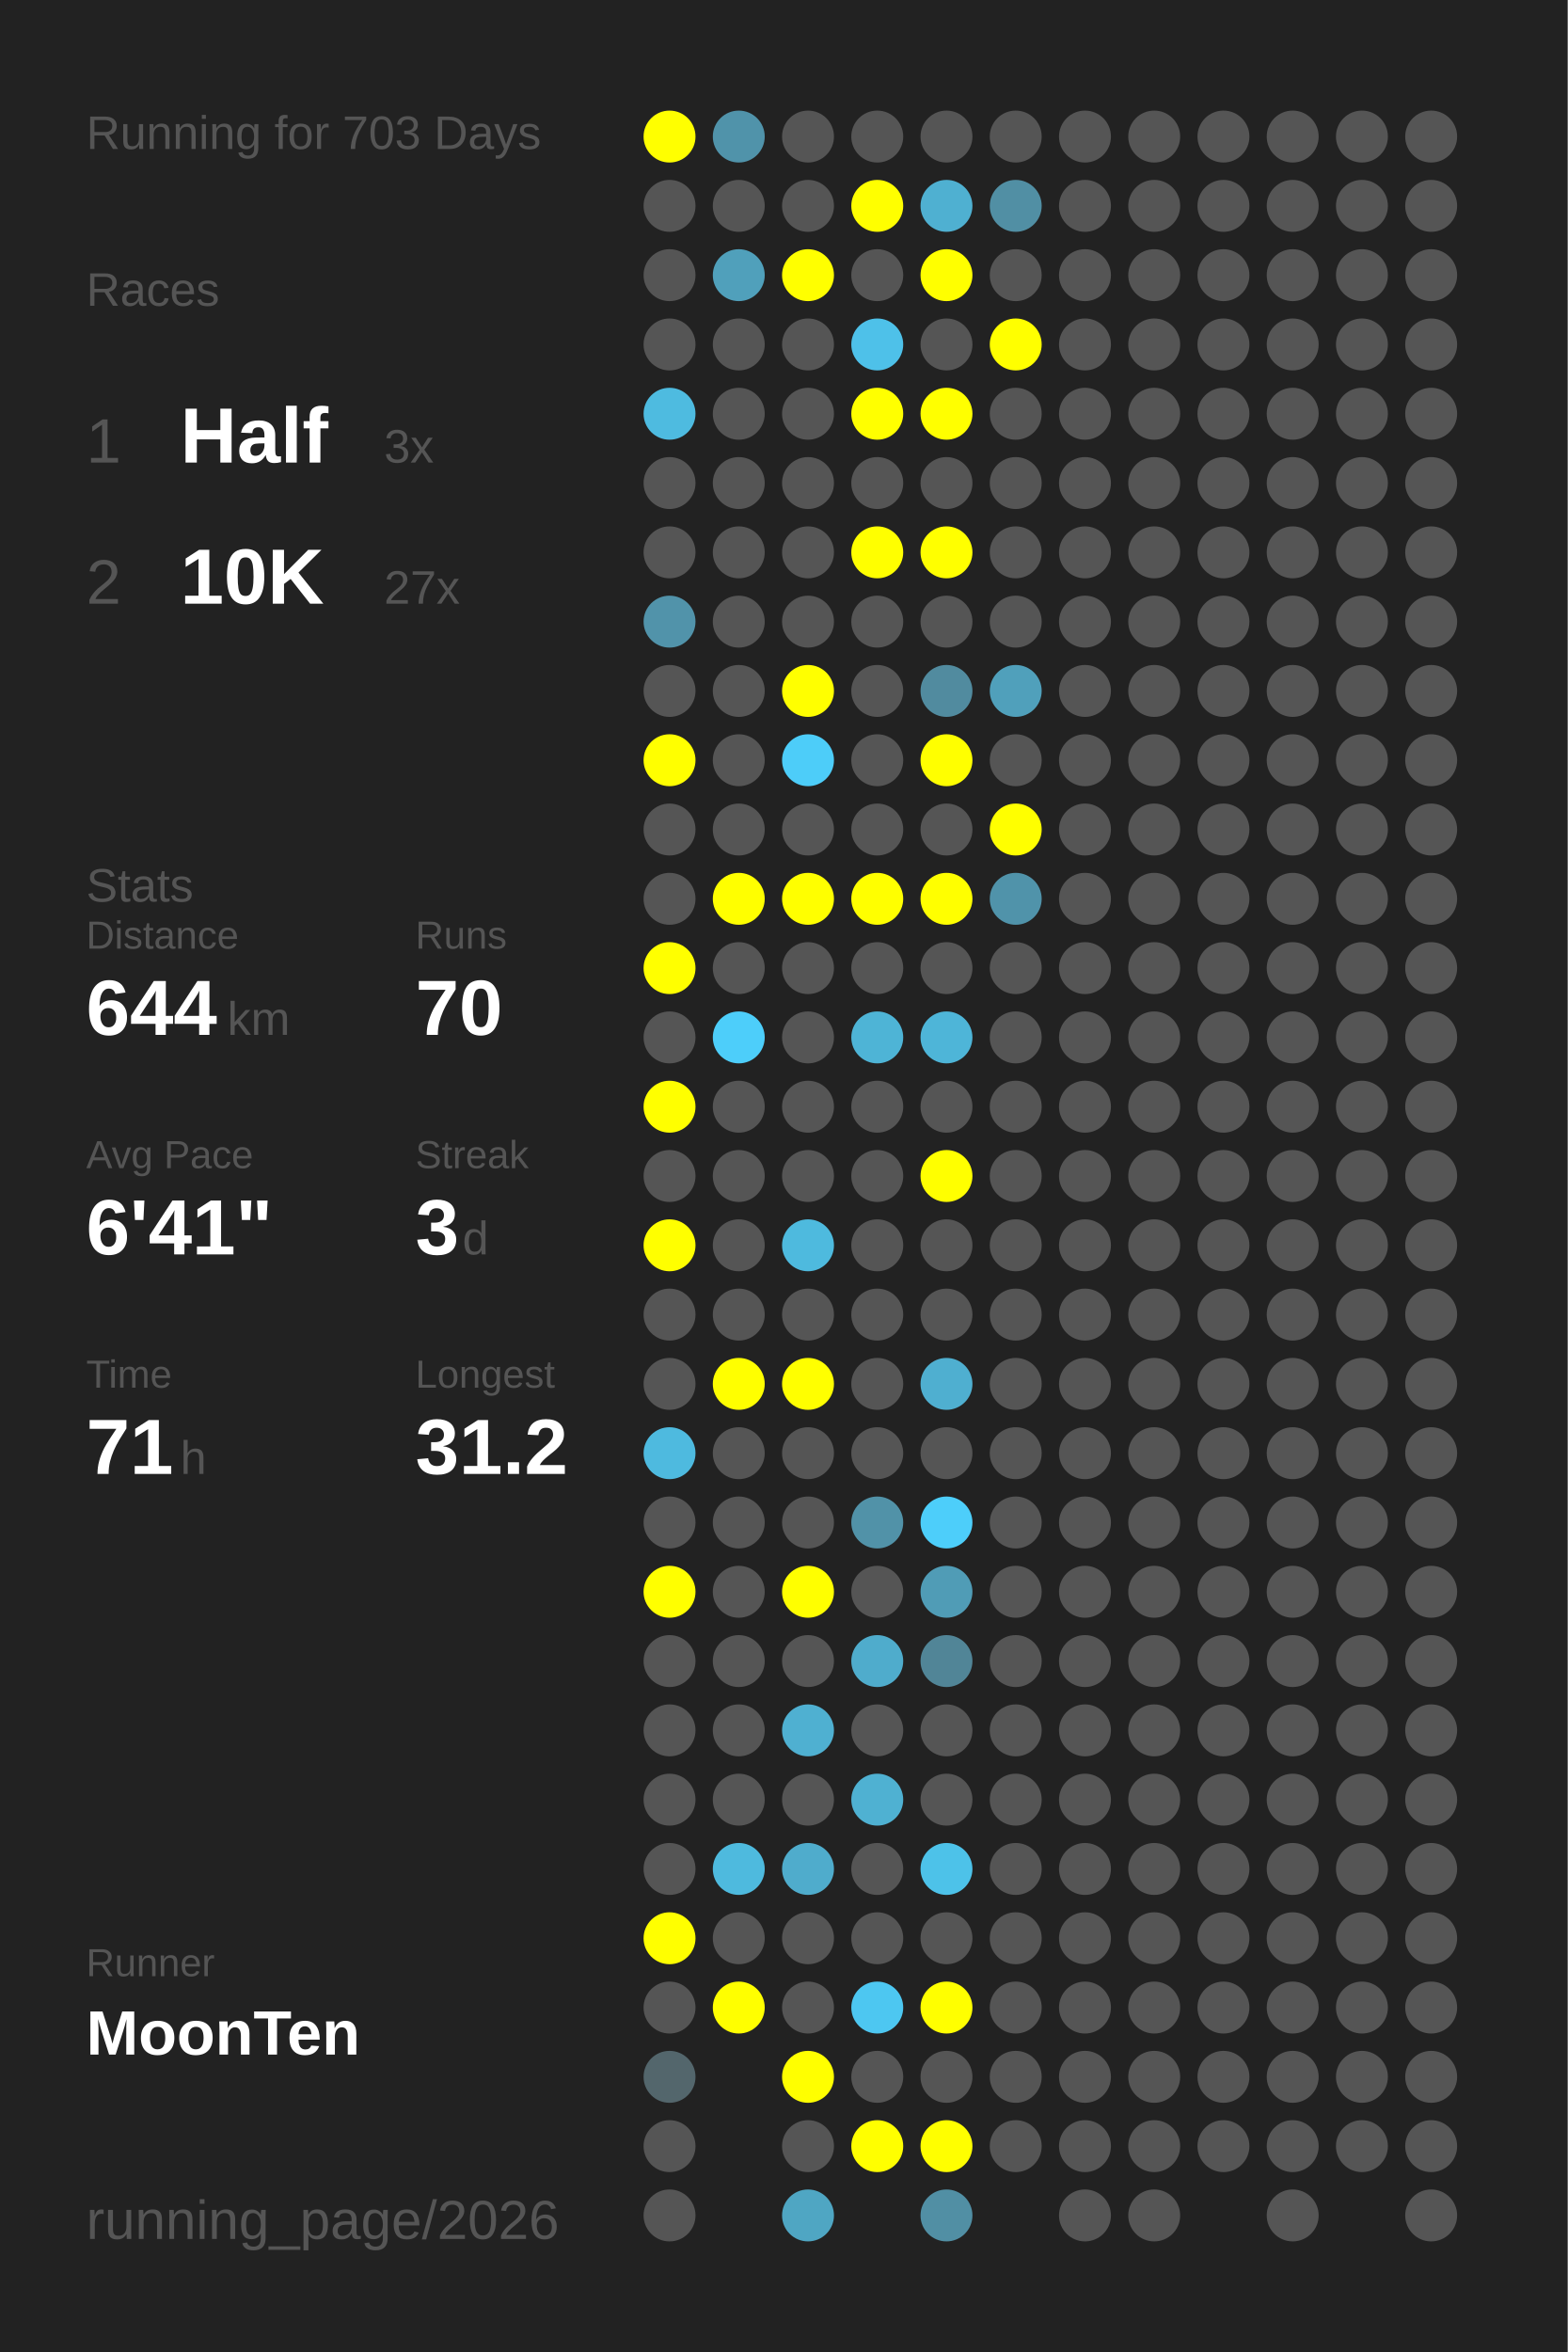
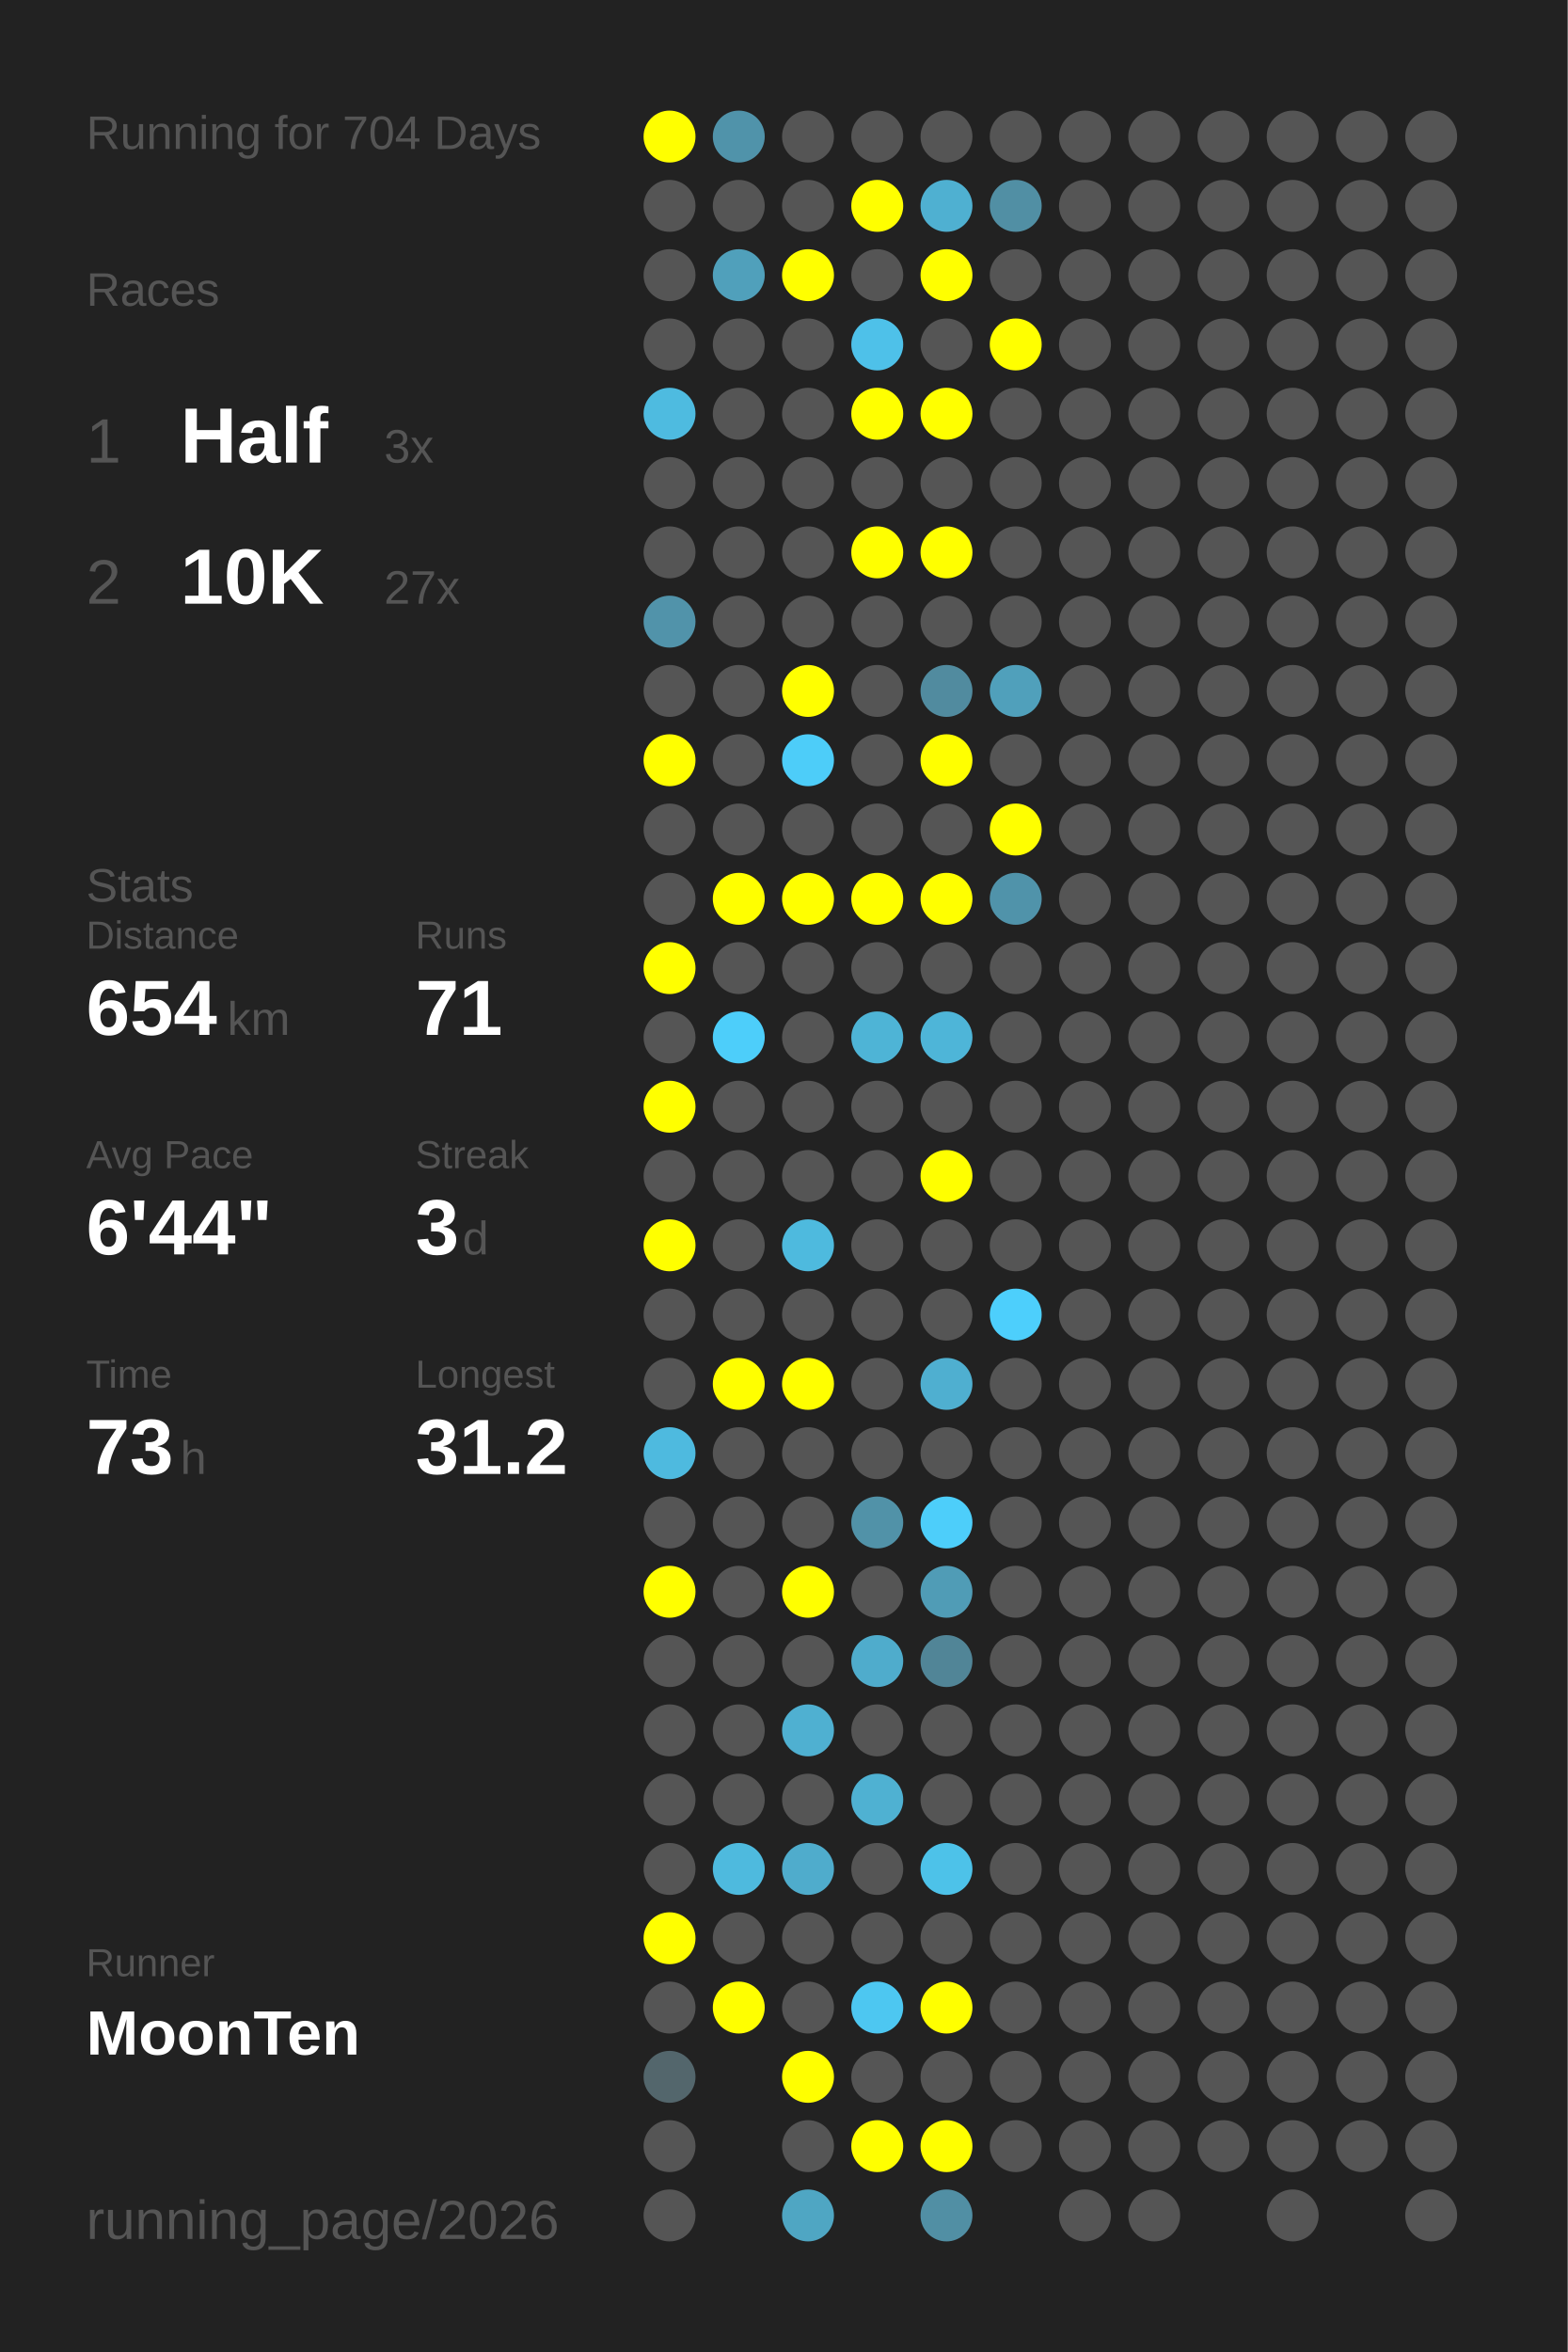
<svg xmlns="http://www.w3.org/2000/svg" baseProfile="full" height="300mm" version="1.1" viewBox="0,0,200,300" width="200mm">
  <defs />
  <rect fill="#222222" height="300" width="200" x="0" y="0" />
-   <text fill="#555555" style="font-size:6px; font-family:Arial;" x="11" y="19">Running for 703 Days</text>
+   <text fill="#555555" style="font-size:6px; font-family:Arial;" x="11" y="19">Running for 704 Days</text>
  <text fill="#555555" style="font-size:6px; font-family:Arial;" x="11" y="39">Races</text>
  <text fill="#555555" style="font-size:8px; font-family:Arial;" x="11" y="59">1</text>
  <text fill="#FFFFFF" style="font-size:10px; font-family:Arial; font-weight:bold;" x="23" y="59">Half</text>
  <text fill="#555555" style="font-size:6px; font-family:Arial;" x="49" y="59">3x</text>
  <text fill="#555555" style="font-size:8px; font-family:Arial;" x="11" y="77">2</text>
  <text fill="#FFFFFF" style="font-size:10px; font-family:Arial; font-weight:bold;" x="23" y="77">10K</text>
  <text fill="#555555" style="font-size:6px; font-family:Arial;" x="49" y="77">27x</text>
  <text fill="#555555" style="font-size:6px; font-family:Arial;" x="11" y="115">Stats</text>
  <text fill="#555555" style="font-size:5px; font-family:Arial;" x="11" y="121">Distance</text>
-   <text fill="#FFFFFF" style="font-size:10px; font-family:Arial; font-weight:bold;" x="11" y="132">644</text>
+   <text fill="#FFFFFF" style="font-size:10px; font-family:Arial; font-weight:bold;" x="11" y="132">654</text>
  <text fill="#555555" style="font-size:6px; font-family:Arial;" x="29" y="132">km</text>
  <text fill="#555555" style="font-size:5px; font-family:Arial;" x="53" y="121">Runs</text>
-   <text fill="#FFFFFF" style="font-size:10px; font-family:Arial; font-weight:bold;" x="53" y="132">70</text>
+   <text fill="#FFFFFF" style="font-size:10px; font-family:Arial; font-weight:bold;" x="53" y="132">71</text>
  <text fill="#555555" style="font-size:5px; font-family:Arial;" x="11" y="149">Avg Pace</text>
-   <text fill="#FFFFFF" style="font-size:10px; font-family:Arial; font-weight:bold;" x="11" y="160">6'41"</text>
+   <text fill="#FFFFFF" style="font-size:10px; font-family:Arial; font-weight:bold;" x="11" y="160">6'44"</text>
  <text fill="#555555" style="font-size:5px; font-family:Arial;" x="53" y="149">Streak</text>
  <text fill="#FFFFFF" style="font-size:10px; font-family:Arial; font-weight:bold;" x="53" y="160">3</text>
  <text fill="#555555" style="font-size:6px; font-family:Arial;" x="59" y="160">d</text>
  <text fill="#555555" style="font-size:5px; font-family:Arial;" x="11" y="177">Time</text>
-   <text fill="#FFFFFF" style="font-size:10px; font-family:Arial; font-weight:bold;" x="11" y="188">71</text>
+   <text fill="#FFFFFF" style="font-size:10px; font-family:Arial; font-weight:bold;" x="11" y="188">73</text>
  <text fill="#555555" style="font-size:6px; font-family:Arial;" x="23" y="188">h</text>
  <text fill="#555555" style="font-size:5px; font-family:Arial;" x="53" y="177">Longest</text>
  <text fill="#FFFFFF" style="font-size:10px; font-family:Arial; font-weight:bold;" x="53" y="188">31.2</text>
  <text fill="#555555" style="font-size:5px; font-family:Arial;" x="11" y="252.065">Runner</text>
  <text fill="#FFFFFF" style="font-size:8px; font-family:Arial; font-weight:bold;" x="11" y="262.065">MoonTen</text>
  <text fill="#555555" style="font-size:7px; font-family:Arial;" x="11" y="285.581">running_page/2026</text>
  <circle cx="85.417" cy="17.419" fill="#FFFF00" r="3.312" />
  <circle cx="85.417" cy="26.258" fill="#555555" r="3.312" />
  <circle cx="85.417" cy="35.097" fill="#555555" r="3.312" />
  <circle cx="85.417" cy="43.935" fill="#555555" r="3.312" />
  <circle cx="85.417" cy="52.774" fill="#4ebbe0" r="3.312" />
  <circle cx="85.417" cy="61.613" fill="#555555" r="3.312" />
  <circle cx="85.417" cy="70.452" fill="#555555" r="3.312" />
  <circle cx="85.417" cy="79.29" fill="#5193aa" r="3.312" />
  <circle cx="85.417" cy="88.129" fill="#555555" r="3.312" />
  <circle cx="85.417" cy="96.968" fill="#FFFF00" r="3.312" />
  <circle cx="85.417" cy="105.806" fill="#555555" r="3.312" />
  <circle cx="85.417" cy="114.645" fill="#555555" r="3.312" />
  <circle cx="85.417" cy="123.484" fill="#FFFF00" r="3.312" />
  <circle cx="85.417" cy="132.323" fill="#555555" r="3.312" />
  <circle cx="85.417" cy="141.161" fill="#FFFF00" r="3.312" />
  <circle cx="85.417" cy="150" fill="#555555" r="3.312" />
  <circle cx="85.417" cy="158.839" fill="#FFFF00" r="3.312" />
  <circle cx="85.417" cy="167.677" fill="#555555" r="3.312" />
  <circle cx="85.417" cy="176.516" fill="#555555" r="3.312" />
  <circle cx="85.417" cy="185.355" fill="#4ebadf" r="3.312" />
  <circle cx="85.417" cy="194.194" fill="#555555" r="3.312" />
  <circle cx="85.417" cy="203.032" fill="#FFFF00" r="3.312" />
  <circle cx="85.417" cy="211.871" fill="#555555" r="3.312" />
  <circle cx="85.417" cy="220.71" fill="#555555" r="3.312" />
  <circle cx="85.417" cy="229.548" fill="#555555" r="3.312" />
  <circle cx="85.417" cy="238.387" fill="#555555" r="3.312" />
  <circle cx="85.417" cy="247.226" fill="#FFFF00" r="3.312" />
  <circle cx="85.417" cy="256.065" fill="#555555" r="3.312" />
  <circle cx="85.417" cy="264.903" fill="#53666c" r="3.312" />
  <circle cx="85.417" cy="273.742" fill="#555555" r="3.312" />
  <circle cx="85.417" cy="282.581" fill="#555555" r="3.312" />
  <circle cx="94.25" cy="17.419" fill="#5093aa" r="3.312" />
  <circle cx="94.25" cy="26.258" fill="#555555" r="3.312" />
  <circle cx="94.25" cy="35.097" fill="#50a0bb" r="3.312" />
  <circle cx="94.25" cy="43.935" fill="#555555" r="3.312" />
  <circle cx="94.25" cy="52.774" fill="#555555" r="3.312" />
  <circle cx="94.25" cy="61.613" fill="#555555" r="3.312" />
  <circle cx="94.25" cy="70.452" fill="#555555" r="3.312" />
  <circle cx="94.25" cy="79.29" fill="#555555" r="3.312" />
  <circle cx="94.25" cy="88.129" fill="#555555" r="3.312" />
  <circle cx="94.25" cy="96.968" fill="#555555" r="3.312" />
  <circle cx="94.25" cy="105.806" fill="#555555" r="3.312" />
  <circle cx="94.25" cy="114.645" fill="#FFFF00" r="3.312" />
  <circle cx="94.25" cy="123.484" fill="#555555" r="3.312" />
  <circle cx="94.25" cy="132.323" fill="#4dcefa" r="3.312" />
  <circle cx="94.25" cy="141.161" fill="#555555" r="3.312" />
  <circle cx="94.25" cy="150" fill="#555555" r="3.312" />
  <circle cx="94.25" cy="158.839" fill="#555555" r="3.312" />
  <circle cx="94.25" cy="167.677" fill="#555555" r="3.312" />
  <circle cx="94.25" cy="176.516" fill="#FFFF00" r="3.312" />
  <circle cx="94.25" cy="185.355" fill="#555555" r="3.312" />
  <circle cx="94.25" cy="194.194" fill="#555555" r="3.312" />
  <circle cx="94.25" cy="203.032" fill="#555555" r="3.312" />
  <circle cx="94.25" cy="211.871" fill="#555555" r="3.312" />
  <circle cx="94.25" cy="220.71" fill="#555555" r="3.312" />
  <circle cx="94.25" cy="229.548" fill="#555555" r="3.312" />
  <circle cx="94.25" cy="238.387" fill="#4ebade" r="3.312" />
  <circle cx="94.25" cy="247.226" fill="#555555" r="3.312" />
  <circle cx="94.25" cy="256.065" fill="#FFFF00" r="3.312" />
  <circle cx="103.083" cy="17.419" fill="#555555" r="3.312" />
  <circle cx="103.083" cy="26.258" fill="#555555" r="3.312" />
  <circle cx="103.083" cy="35.097" fill="#FFFF00" r="3.312" />
  <circle cx="103.083" cy="43.935" fill="#555555" r="3.312" />
  <circle cx="103.083" cy="52.774" fill="#555555" r="3.312" />
  <circle cx="103.083" cy="61.613" fill="#555555" r="3.312" />
  <circle cx="103.083" cy="70.452" fill="#555555" r="3.312" />
  <circle cx="103.083" cy="79.29" fill="#555555" r="3.312" />
  <circle cx="103.083" cy="88.129" fill="#FFFF00" r="3.312" />
  <circle cx="103.083" cy="96.968" fill="#4dcdf9" r="3.312" />
  <circle cx="103.083" cy="105.806" fill="#555555" r="3.312" />
  <circle cx="103.083" cy="114.645" fill="#FFFF00" r="3.312" />
  <circle cx="103.083" cy="123.484" fill="#555555" r="3.312" />
  <circle cx="103.083" cy="132.323" fill="#555555" r="3.312" />
  <circle cx="103.083" cy="141.161" fill="#555555" r="3.312" />
  <circle cx="103.083" cy="150" fill="#555555" r="3.312" />
  <circle cx="103.083" cy="158.839" fill="#4ebade" r="3.312" />
  <circle cx="103.083" cy="167.677" fill="#555555" r="3.312" />
  <circle cx="103.083" cy="176.516" fill="#FFFF00" r="3.312" />
  <circle cx="103.083" cy="185.355" fill="#555555" r="3.312" />
  <circle cx="103.083" cy="194.194" fill="#555555" r="3.312" />
  <circle cx="103.083" cy="203.032" fill="#FFFF00" r="3.312" />
  <circle cx="103.083" cy="211.871" fill="#555555" r="3.312" />
  <circle cx="103.083" cy="220.71" fill="#4fb0d1" r="3.312" />
  <circle cx="103.083" cy="229.548" fill="#555555" r="3.312" />
  <circle cx="103.083" cy="238.387" fill="#4faccc" r="3.312" />
  <circle cx="103.083" cy="247.226" fill="#555555" r="3.312" />
  <circle cx="103.083" cy="256.065" fill="#555555" r="3.312" />
  <circle cx="103.083" cy="264.903" fill="#FFFF00" r="3.312" />
  <circle cx="103.083" cy="273.742" fill="#555555" r="3.312" />
  <circle cx="103.083" cy="282.581" fill="#4fa6c3" r="3.312" />
  <circle cx="111.917" cy="17.419" fill="#555555" r="3.312" />
  <circle cx="111.917" cy="26.258" fill="#FFFF00" r="3.312" />
  <circle cx="111.917" cy="35.097" fill="#555555" r="3.312" />
  <circle cx="111.917" cy="43.935" fill="#4ec1e9" r="3.312" />
  <circle cx="111.917" cy="52.774" fill="#FFFF00" r="3.312" />
  <circle cx="111.917" cy="61.613" fill="#555555" r="3.312" />
  <circle cx="111.917" cy="70.452" fill="#FFFF00" r="3.312" />
  <circle cx="111.917" cy="79.29" fill="#555555" r="3.312" />
  <circle cx="111.917" cy="88.129" fill="#555555" r="3.312" />
  <circle cx="111.917" cy="96.968" fill="#555555" r="3.312" />
  <circle cx="111.917" cy="105.806" fill="#555555" r="3.312" />
  <circle cx="111.917" cy="114.645" fill="#FFFF00" r="3.312" />
  <circle cx="111.917" cy="123.484" fill="#555555" r="3.312" />
  <circle cx="111.917" cy="132.323" fill="#4eb4d6" r="3.312" />
  <circle cx="111.917" cy="141.161" fill="#555555" r="3.312" />
  <circle cx="111.917" cy="150" fill="#555555" r="3.312" />
  <circle cx="111.917" cy="158.839" fill="#555555" r="3.312" />
  <circle cx="111.917" cy="167.677" fill="#555555" r="3.312" />
  <circle cx="111.917" cy="176.516" fill="#555555" r="3.312" />
  <circle cx="111.917" cy="185.355" fill="#555555" r="3.312" />
  <circle cx="111.917" cy="194.194" fill="#5192a8" r="3.312" />
  <circle cx="111.917" cy="203.032" fill="#555555" r="3.312" />
  <circle cx="111.917" cy="211.871" fill="#4faccc" r="3.312" />
  <circle cx="111.917" cy="220.71" fill="#555555" r="3.312" />
  <circle cx="111.917" cy="229.548" fill="#4fb1d2" r="3.312" />
  <circle cx="111.917" cy="238.387" fill="#555555" r="3.312" />
  <circle cx="111.917" cy="247.226" fill="#555555" r="3.312" />
  <circle cx="111.917" cy="256.065" fill="#4dc7f1" r="3.312" />
  <circle cx="111.917" cy="264.903" fill="#555555" r="3.312" />
  <circle cx="111.917" cy="273.742" fill="#FFFF00" r="3.312" />
  <circle cx="120.75" cy="17.419" fill="#555555" r="3.312" />
  <circle cx="120.75" cy="26.258" fill="#4fb0d1" r="3.312" />
  <circle cx="120.75" cy="35.097" fill="#FFFF00" r="3.312" />
  <circle cx="120.75" cy="43.935" fill="#555555" r="3.312" />
  <circle cx="120.75" cy="52.774" fill="#FFFF00" r="3.312" />
  <circle cx="120.75" cy="61.613" fill="#555555" r="3.312" />
  <circle cx="120.75" cy="70.452" fill="#FFFF00" r="3.312" />
  <circle cx="120.75" cy="79.29" fill="#555555" r="3.312" />
  <circle cx="120.75" cy="88.129" fill="#518b9f" r="3.312" />
  <circle cx="120.75" cy="96.968" fill="#FFFF00" r="3.312" />
  <circle cx="120.75" cy="105.806" fill="#555555" r="3.312" />
  <circle cx="120.75" cy="114.645" fill="#FFFF00" r="3.312" />
  <circle cx="120.75" cy="123.484" fill="#555555" r="3.312" />
  <circle cx="120.75" cy="132.323" fill="#4eb5d8" r="3.312" />
  <circle cx="120.75" cy="141.161" fill="#555555" r="3.312" />
  <circle cx="120.75" cy="150" fill="#FFFF00" r="3.312" />
  <circle cx="120.75" cy="158.839" fill="#555555" r="3.312" />
  <circle cx="120.75" cy="167.677" fill="#555555" r="3.312" />
  <circle cx="120.75" cy="176.516" fill="#4fafd0" r="3.312" />
  <circle cx="120.75" cy="185.355" fill="#555555" r="3.312" />
  <circle cx="120.75" cy="194.194" fill="#4dcefa" r="3.312" />
  <circle cx="120.75" cy="203.032" fill="#509cb6" r="3.312" />
  <circle cx="120.75" cy="211.871" fill="#518597" r="3.312" />
  <circle cx="120.75" cy="220.71" fill="#555555" r="3.312" />
  <circle cx="120.75" cy="229.548" fill="#555555" r="3.312" />
  <circle cx="120.75" cy="238.387" fill="#4dc2e9" r="3.312" />
  <circle cx="120.75" cy="247.226" fill="#555555" r="3.312" />
  <circle cx="120.75" cy="256.065" fill="#FFFF00" r="3.312" />
  <circle cx="120.75" cy="264.903" fill="#555555" r="3.312" />
  <circle cx="120.75" cy="273.742" fill="#FFFF00" r="3.312" />
  <circle cx="120.75" cy="282.581" fill="#518fa4" r="3.312" />
  <circle cx="129.583" cy="17.419" fill="#555555" r="3.312" />
  <circle cx="129.583" cy="26.258" fill="#518fa4" r="3.312" />
  <circle cx="129.583" cy="35.097" fill="#555555" r="3.312" />
  <circle cx="129.583" cy="43.935" fill="#FFFF00" r="3.312" />
  <circle cx="129.583" cy="52.774" fill="#555555" r="3.312" />
  <circle cx="129.583" cy="61.613" fill="#555555" r="3.312" />
  <circle cx="129.583" cy="70.452" fill="#555555" r="3.312" />
  <circle cx="129.583" cy="79.29" fill="#555555" r="3.312" />
  <circle cx="129.583" cy="88.129" fill="#50a0bb" r="3.312" />
  <circle cx="129.583" cy="96.968" fill="#555555" r="3.312" />
  <circle cx="129.583" cy="105.806" fill="#FFFF00" r="3.312" />
  <circle cx="129.583" cy="114.645" fill="#5093aa" r="3.312" />
  <circle cx="129.583" cy="123.484" fill="#555555" r="3.312" />
  <circle cx="129.583" cy="132.323" fill="#555555" r="3.312" />
  <circle cx="129.583" cy="141.161" fill="#555555" r="3.312" />
  <circle cx="129.583" cy="150" fill="#555555" r="3.312" />
  <circle cx="129.583" cy="158.839" fill="#555555" r="3.312" />
-   <circle cx="129.583" cy="167.677" fill="#555555" r="3.312" />
+   <circle cx="129.583" cy="167.677" fill="#4dcffc" r="3.312" />
  <circle cx="129.583" cy="176.516" fill="#555555" r="3.312" />
  <circle cx="129.583" cy="185.355" fill="#555555" r="3.312" />
  <circle cx="129.583" cy="194.194" fill="#555555" r="3.312" />
  <circle cx="129.583" cy="203.032" fill="#555555" r="3.312" />
  <circle cx="129.583" cy="211.871" fill="#555555" r="3.312" />
  <circle cx="129.583" cy="220.71" fill="#555555" r="3.312" />
  <circle cx="129.583" cy="229.548" fill="#555555" r="3.312" />
  <circle cx="129.583" cy="238.387" fill="#555555" r="3.312" />
  <circle cx="129.583" cy="247.226" fill="#555555" r="3.312" />
  <circle cx="129.583" cy="256.065" fill="#555555" r="3.312" />
  <circle cx="129.583" cy="264.903" fill="#555555" r="3.312" />
  <circle cx="129.583" cy="273.742" fill="#555555" r="3.312" />
  <circle cx="138.417" cy="17.419" fill="#555555" r="3.312" />
  <circle cx="138.417" cy="26.258" fill="#555555" r="3.312" />
  <circle cx="138.417" cy="35.097" fill="#555555" r="3.312" />
  <circle cx="138.417" cy="43.935" fill="#555555" r="3.312" />
  <circle cx="138.417" cy="52.774" fill="#555555" r="3.312" />
  <circle cx="138.417" cy="61.613" fill="#555555" r="3.312" />
  <circle cx="138.417" cy="70.452" fill="#555555" r="3.312" />
  <circle cx="138.417" cy="79.29" fill="#555555" r="3.312" />
  <circle cx="138.417" cy="88.129" fill="#555555" r="3.312" />
  <circle cx="138.417" cy="96.968" fill="#555555" r="3.312" />
  <circle cx="138.417" cy="105.806" fill="#555555" r="3.312" />
  <circle cx="138.417" cy="114.645" fill="#555555" r="3.312" />
  <circle cx="138.417" cy="123.484" fill="#555555" r="3.312" />
  <circle cx="138.417" cy="132.323" fill="#555555" r="3.312" />
  <circle cx="138.417" cy="141.161" fill="#555555" r="3.312" />
  <circle cx="138.417" cy="150" fill="#555555" r="3.312" />
  <circle cx="138.417" cy="158.839" fill="#555555" r="3.312" />
  <circle cx="138.417" cy="167.677" fill="#555555" r="3.312" />
  <circle cx="138.417" cy="176.516" fill="#555555" r="3.312" />
  <circle cx="138.417" cy="185.355" fill="#555555" r="3.312" />
  <circle cx="138.417" cy="194.194" fill="#555555" r="3.312" />
  <circle cx="138.417" cy="203.032" fill="#555555" r="3.312" />
  <circle cx="138.417" cy="211.871" fill="#555555" r="3.312" />
  <circle cx="138.417" cy="220.71" fill="#555555" r="3.312" />
  <circle cx="138.417" cy="229.548" fill="#555555" r="3.312" />
  <circle cx="138.417" cy="238.387" fill="#555555" r="3.312" />
  <circle cx="138.417" cy="247.226" fill="#555555" r="3.312" />
  <circle cx="138.417" cy="256.065" fill="#555555" r="3.312" />
  <circle cx="138.417" cy="264.903" fill="#555555" r="3.312" />
  <circle cx="138.417" cy="273.742" fill="#555555" r="3.312" />
  <circle cx="138.417" cy="282.581" fill="#555555" r="3.312" />
  <circle cx="147.25" cy="17.419" fill="#555555" r="3.312" />
  <circle cx="147.25" cy="26.258" fill="#555555" r="3.312" />
  <circle cx="147.25" cy="35.097" fill="#555555" r="3.312" />
  <circle cx="147.25" cy="43.935" fill="#555555" r="3.312" />
  <circle cx="147.25" cy="52.774" fill="#555555" r="3.312" />
  <circle cx="147.25" cy="61.613" fill="#555555" r="3.312" />
  <circle cx="147.25" cy="70.452" fill="#555555" r="3.312" />
  <circle cx="147.25" cy="79.29" fill="#555555" r="3.312" />
  <circle cx="147.25" cy="88.129" fill="#555555" r="3.312" />
  <circle cx="147.25" cy="96.968" fill="#555555" r="3.312" />
  <circle cx="147.25" cy="105.806" fill="#555555" r="3.312" />
  <circle cx="147.25" cy="114.645" fill="#555555" r="3.312" />
  <circle cx="147.25" cy="123.484" fill="#555555" r="3.312" />
  <circle cx="147.25" cy="132.323" fill="#555555" r="3.312" />
  <circle cx="147.25" cy="141.161" fill="#555555" r="3.312" />
  <circle cx="147.25" cy="150" fill="#555555" r="3.312" />
  <circle cx="147.25" cy="158.839" fill="#555555" r="3.312" />
  <circle cx="147.25" cy="167.677" fill="#555555" r="3.312" />
  <circle cx="147.25" cy="176.516" fill="#555555" r="3.312" />
  <circle cx="147.25" cy="185.355" fill="#555555" r="3.312" />
  <circle cx="147.25" cy="194.194" fill="#555555" r="3.312" />
  <circle cx="147.25" cy="203.032" fill="#555555" r="3.312" />
  <circle cx="147.25" cy="211.871" fill="#555555" r="3.312" />
  <circle cx="147.25" cy="220.71" fill="#555555" r="3.312" />
  <circle cx="147.25" cy="229.548" fill="#555555" r="3.312" />
  <circle cx="147.25" cy="238.387" fill="#555555" r="3.312" />
  <circle cx="147.25" cy="247.226" fill="#555555" r="3.312" />
  <circle cx="147.25" cy="256.065" fill="#555555" r="3.312" />
  <circle cx="147.25" cy="264.903" fill="#555555" r="3.312" />
  <circle cx="147.25" cy="273.742" fill="#555555" r="3.312" />
  <circle cx="147.25" cy="282.581" fill="#555555" r="3.312" />
  <circle cx="156.083" cy="17.419" fill="#555555" r="3.312" />
  <circle cx="156.083" cy="26.258" fill="#555555" r="3.312" />
  <circle cx="156.083" cy="35.097" fill="#555555" r="3.312" />
  <circle cx="156.083" cy="43.935" fill="#555555" r="3.312" />
  <circle cx="156.083" cy="52.774" fill="#555555" r="3.312" />
  <circle cx="156.083" cy="61.613" fill="#555555" r="3.312" />
  <circle cx="156.083" cy="70.452" fill="#555555" r="3.312" />
  <circle cx="156.083" cy="79.29" fill="#555555" r="3.312" />
  <circle cx="156.083" cy="88.129" fill="#555555" r="3.312" />
  <circle cx="156.083" cy="96.968" fill="#555555" r="3.312" />
  <circle cx="156.083" cy="105.806" fill="#555555" r="3.312" />
  <circle cx="156.083" cy="114.645" fill="#555555" r="3.312" />
  <circle cx="156.083" cy="123.484" fill="#555555" r="3.312" />
  <circle cx="156.083" cy="132.323" fill="#555555" r="3.312" />
  <circle cx="156.083" cy="141.161" fill="#555555" r="3.312" />
  <circle cx="156.083" cy="150" fill="#555555" r="3.312" />
  <circle cx="156.083" cy="158.839" fill="#555555" r="3.312" />
  <circle cx="156.083" cy="167.677" fill="#555555" r="3.312" />
  <circle cx="156.083" cy="176.516" fill="#555555" r="3.312" />
  <circle cx="156.083" cy="185.355" fill="#555555" r="3.312" />
  <circle cx="156.083" cy="194.194" fill="#555555" r="3.312" />
  <circle cx="156.083" cy="203.032" fill="#555555" r="3.312" />
  <circle cx="156.083" cy="211.871" fill="#555555" r="3.312" />
  <circle cx="156.083" cy="220.71" fill="#555555" r="3.312" />
  <circle cx="156.083" cy="229.548" fill="#555555" r="3.312" />
  <circle cx="156.083" cy="238.387" fill="#555555" r="3.312" />
  <circle cx="156.083" cy="247.226" fill="#555555" r="3.312" />
  <circle cx="156.083" cy="256.065" fill="#555555" r="3.312" />
  <circle cx="156.083" cy="264.903" fill="#555555" r="3.312" />
  <circle cx="156.083" cy="273.742" fill="#555555" r="3.312" />
  <circle cx="164.917" cy="17.419" fill="#555555" r="3.312" />
  <circle cx="164.917" cy="26.258" fill="#555555" r="3.312" />
  <circle cx="164.917" cy="35.097" fill="#555555" r="3.312" />
  <circle cx="164.917" cy="43.935" fill="#555555" r="3.312" />
  <circle cx="164.917" cy="52.774" fill="#555555" r="3.312" />
  <circle cx="164.917" cy="61.613" fill="#555555" r="3.312" />
  <circle cx="164.917" cy="70.452" fill="#555555" r="3.312" />
  <circle cx="164.917" cy="79.29" fill="#555555" r="3.312" />
  <circle cx="164.917" cy="88.129" fill="#555555" r="3.312" />
  <circle cx="164.917" cy="96.968" fill="#555555" r="3.312" />
  <circle cx="164.917" cy="105.806" fill="#555555" r="3.312" />
  <circle cx="164.917" cy="114.645" fill="#555555" r="3.312" />
  <circle cx="164.917" cy="123.484" fill="#555555" r="3.312" />
  <circle cx="164.917" cy="132.323" fill="#555555" r="3.312" />
  <circle cx="164.917" cy="141.161" fill="#555555" r="3.312" />
  <circle cx="164.917" cy="150" fill="#555555" r="3.312" />
  <circle cx="164.917" cy="158.839" fill="#555555" r="3.312" />
  <circle cx="164.917" cy="167.677" fill="#555555" r="3.312" />
  <circle cx="164.917" cy="176.516" fill="#555555" r="3.312" />
  <circle cx="164.917" cy="185.355" fill="#555555" r="3.312" />
  <circle cx="164.917" cy="194.194" fill="#555555" r="3.312" />
  <circle cx="164.917" cy="203.032" fill="#555555" r="3.312" />
  <circle cx="164.917" cy="211.871" fill="#555555" r="3.312" />
  <circle cx="164.917" cy="220.71" fill="#555555" r="3.312" />
  <circle cx="164.917" cy="229.548" fill="#555555" r="3.312" />
  <circle cx="164.917" cy="238.387" fill="#555555" r="3.312" />
  <circle cx="164.917" cy="247.226" fill="#555555" r="3.312" />
  <circle cx="164.917" cy="256.065" fill="#555555" r="3.312" />
  <circle cx="164.917" cy="264.903" fill="#555555" r="3.312" />
  <circle cx="164.917" cy="273.742" fill="#555555" r="3.312" />
  <circle cx="164.917" cy="282.581" fill="#555555" r="3.312" />
  <circle cx="173.75" cy="17.419" fill="#555555" r="3.312" />
  <circle cx="173.75" cy="26.258" fill="#555555" r="3.312" />
  <circle cx="173.75" cy="35.097" fill="#555555" r="3.312" />
  <circle cx="173.75" cy="43.935" fill="#555555" r="3.312" />
  <circle cx="173.75" cy="52.774" fill="#555555" r="3.312" />
  <circle cx="173.75" cy="61.613" fill="#555555" r="3.312" />
  <circle cx="173.75" cy="70.452" fill="#555555" r="3.312" />
  <circle cx="173.75" cy="79.29" fill="#555555" r="3.312" />
  <circle cx="173.75" cy="88.129" fill="#555555" r="3.312" />
  <circle cx="173.75" cy="96.968" fill="#555555" r="3.312" />
  <circle cx="173.75" cy="105.806" fill="#555555" r="3.312" />
  <circle cx="173.75" cy="114.645" fill="#555555" r="3.312" />
  <circle cx="173.75" cy="123.484" fill="#555555" r="3.312" />
  <circle cx="173.75" cy="132.323" fill="#555555" r="3.312" />
  <circle cx="173.75" cy="141.161" fill="#555555" r="3.312" />
  <circle cx="173.75" cy="150" fill="#555555" r="3.312" />
  <circle cx="173.75" cy="158.839" fill="#555555" r="3.312" />
  <circle cx="173.75" cy="167.677" fill="#555555" r="3.312" />
  <circle cx="173.75" cy="176.516" fill="#555555" r="3.312" />
  <circle cx="173.75" cy="185.355" fill="#555555" r="3.312" />
  <circle cx="173.75" cy="194.194" fill="#555555" r="3.312" />
  <circle cx="173.75" cy="203.032" fill="#555555" r="3.312" />
  <circle cx="173.75" cy="211.871" fill="#555555" r="3.312" />
  <circle cx="173.75" cy="220.71" fill="#555555" r="3.312" />
  <circle cx="173.75" cy="229.548" fill="#555555" r="3.312" />
  <circle cx="173.75" cy="238.387" fill="#555555" r="3.312" />
  <circle cx="173.75" cy="247.226" fill="#555555" r="3.312" />
  <circle cx="173.75" cy="256.065" fill="#555555" r="3.312" />
  <circle cx="173.75" cy="264.903" fill="#555555" r="3.312" />
  <circle cx="173.75" cy="273.742" fill="#555555" r="3.312" />
  <circle cx="182.583" cy="17.419" fill="#555555" r="3.312" />
  <circle cx="182.583" cy="26.258" fill="#555555" r="3.312" />
  <circle cx="182.583" cy="35.097" fill="#555555" r="3.312" />
  <circle cx="182.583" cy="43.935" fill="#555555" r="3.312" />
  <circle cx="182.583" cy="52.774" fill="#555555" r="3.312" />
  <circle cx="182.583" cy="61.613" fill="#555555" r="3.312" />
  <circle cx="182.583" cy="70.452" fill="#555555" r="3.312" />
  <circle cx="182.583" cy="79.29" fill="#555555" r="3.312" />
  <circle cx="182.583" cy="88.129" fill="#555555" r="3.312" />
  <circle cx="182.583" cy="96.968" fill="#555555" r="3.312" />
  <circle cx="182.583" cy="105.806" fill="#555555" r="3.312" />
  <circle cx="182.583" cy="114.645" fill="#555555" r="3.312" />
  <circle cx="182.583" cy="123.484" fill="#555555" r="3.312" />
  <circle cx="182.583" cy="132.323" fill="#555555" r="3.312" />
  <circle cx="182.583" cy="141.161" fill="#555555" r="3.312" />
  <circle cx="182.583" cy="150" fill="#555555" r="3.312" />
  <circle cx="182.583" cy="158.839" fill="#555555" r="3.312" />
  <circle cx="182.583" cy="167.677" fill="#555555" r="3.312" />
  <circle cx="182.583" cy="176.516" fill="#555555" r="3.312" />
  <circle cx="182.583" cy="185.355" fill="#555555" r="3.312" />
  <circle cx="182.583" cy="194.194" fill="#555555" r="3.312" />
  <circle cx="182.583" cy="203.032" fill="#555555" r="3.312" />
  <circle cx="182.583" cy="211.871" fill="#555555" r="3.312" />
  <circle cx="182.583" cy="220.71" fill="#555555" r="3.312" />
  <circle cx="182.583" cy="229.548" fill="#555555" r="3.312" />
  <circle cx="182.583" cy="238.387" fill="#555555" r="3.312" />
  <circle cx="182.583" cy="247.226" fill="#555555" r="3.312" />
  <circle cx="182.583" cy="256.065" fill="#555555" r="3.312" />
  <circle cx="182.583" cy="264.903" fill="#555555" r="3.312" />
  <circle cx="182.583" cy="273.742" fill="#555555" r="3.312" />
  <circle cx="182.583" cy="282.581" fill="#555555" r="3.312" />
</svg>
